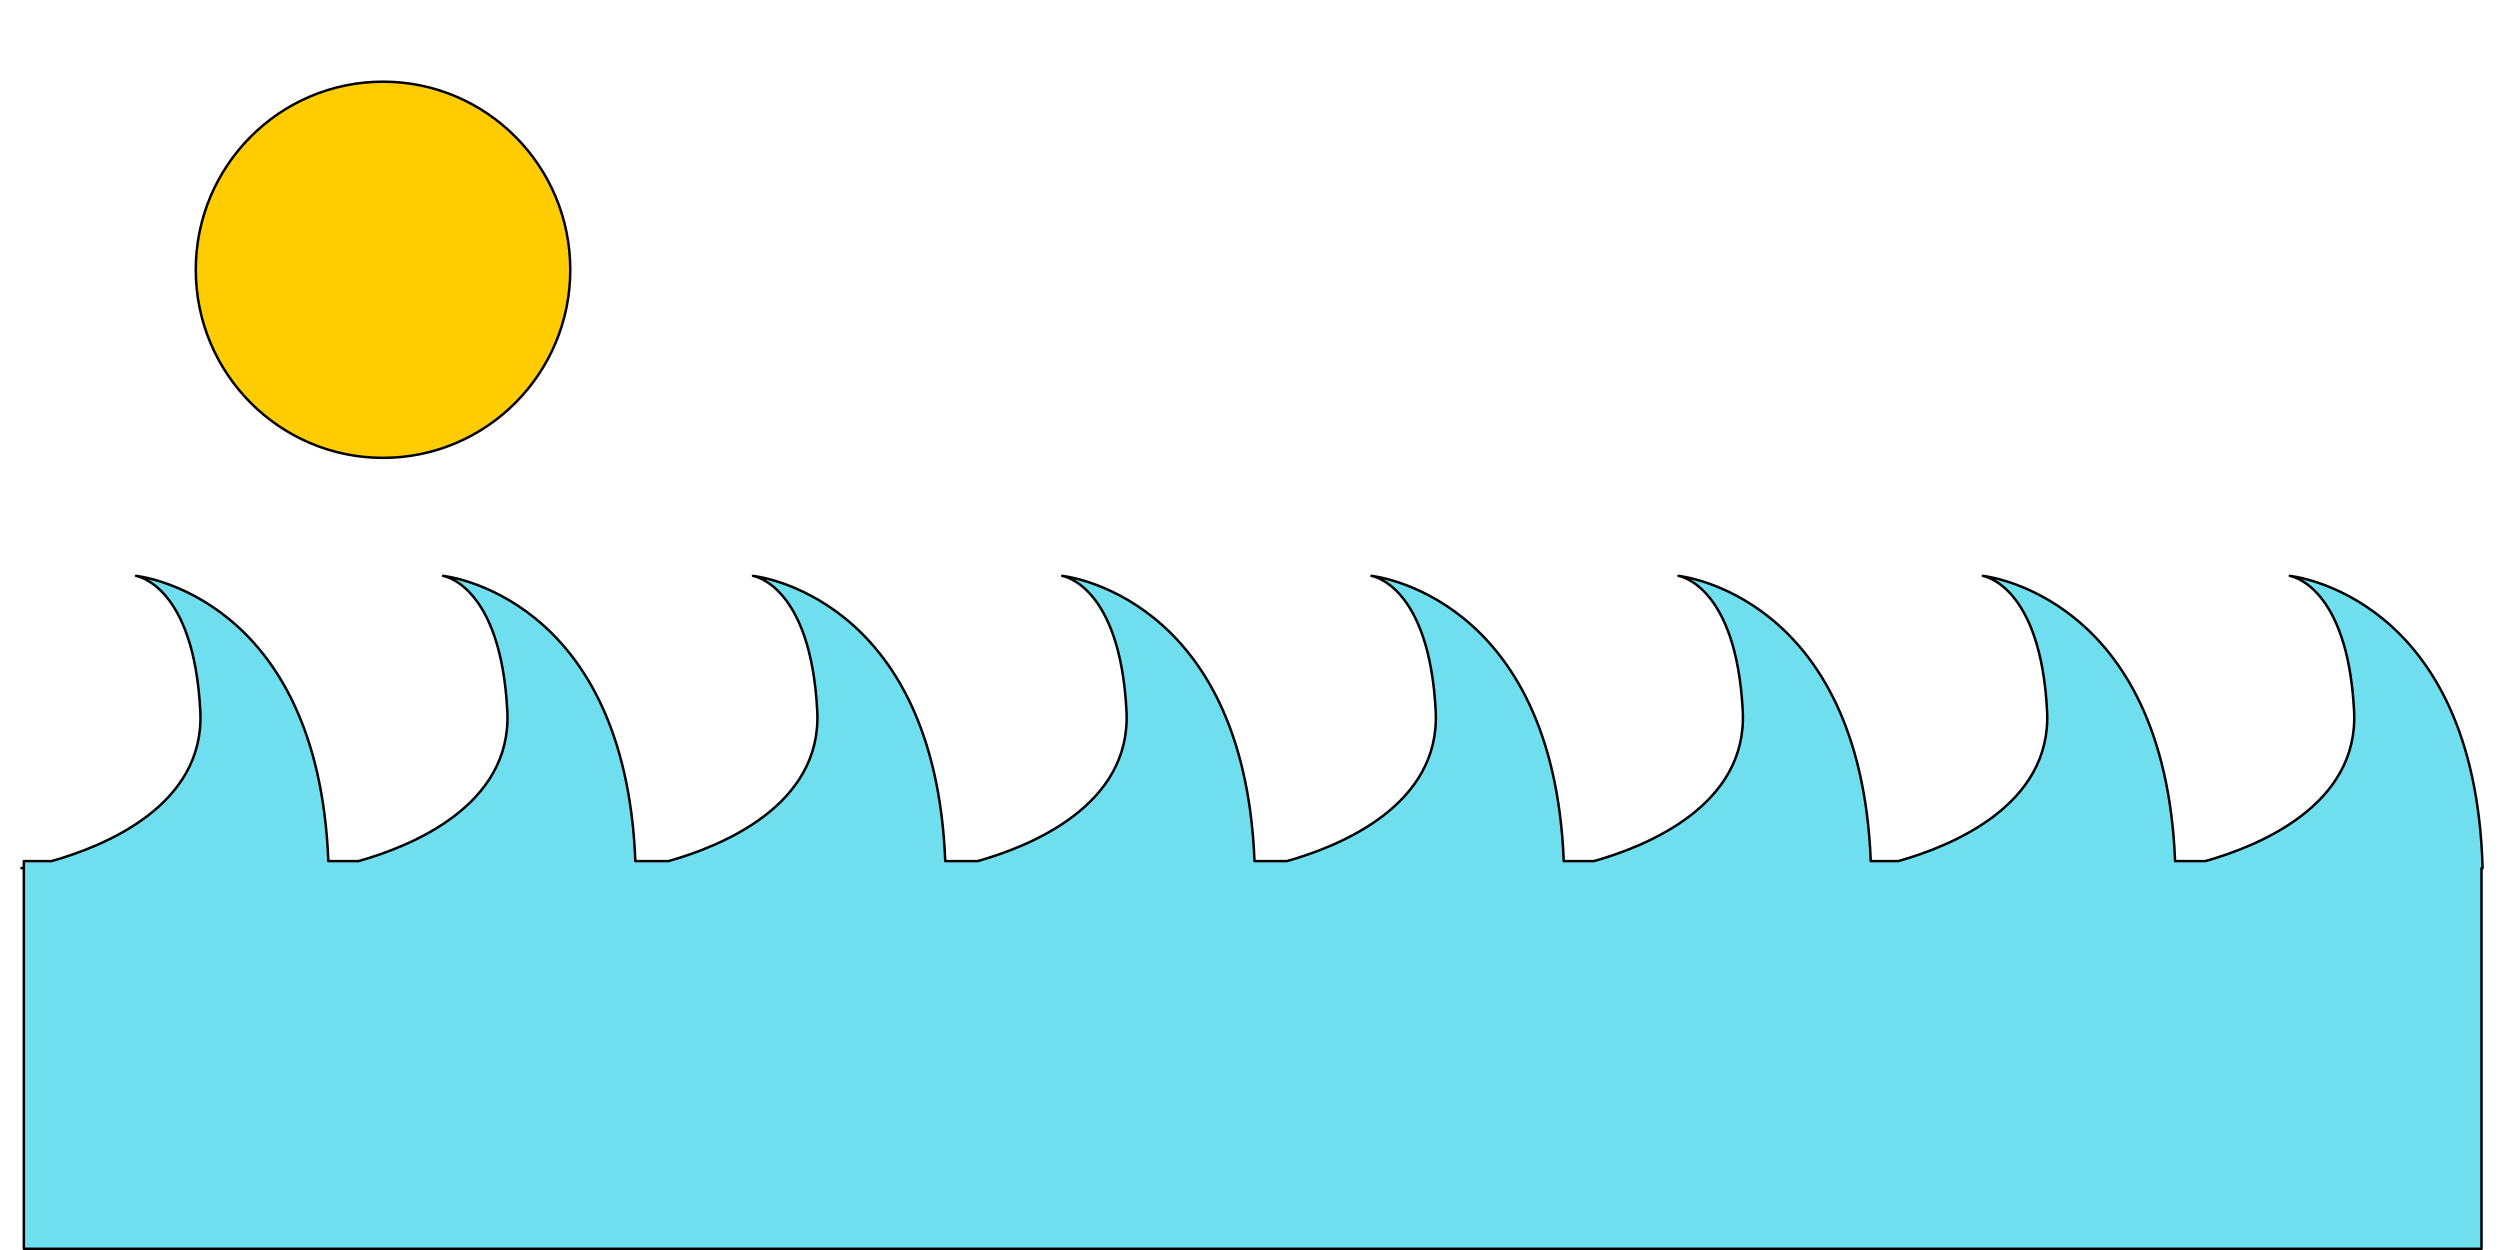
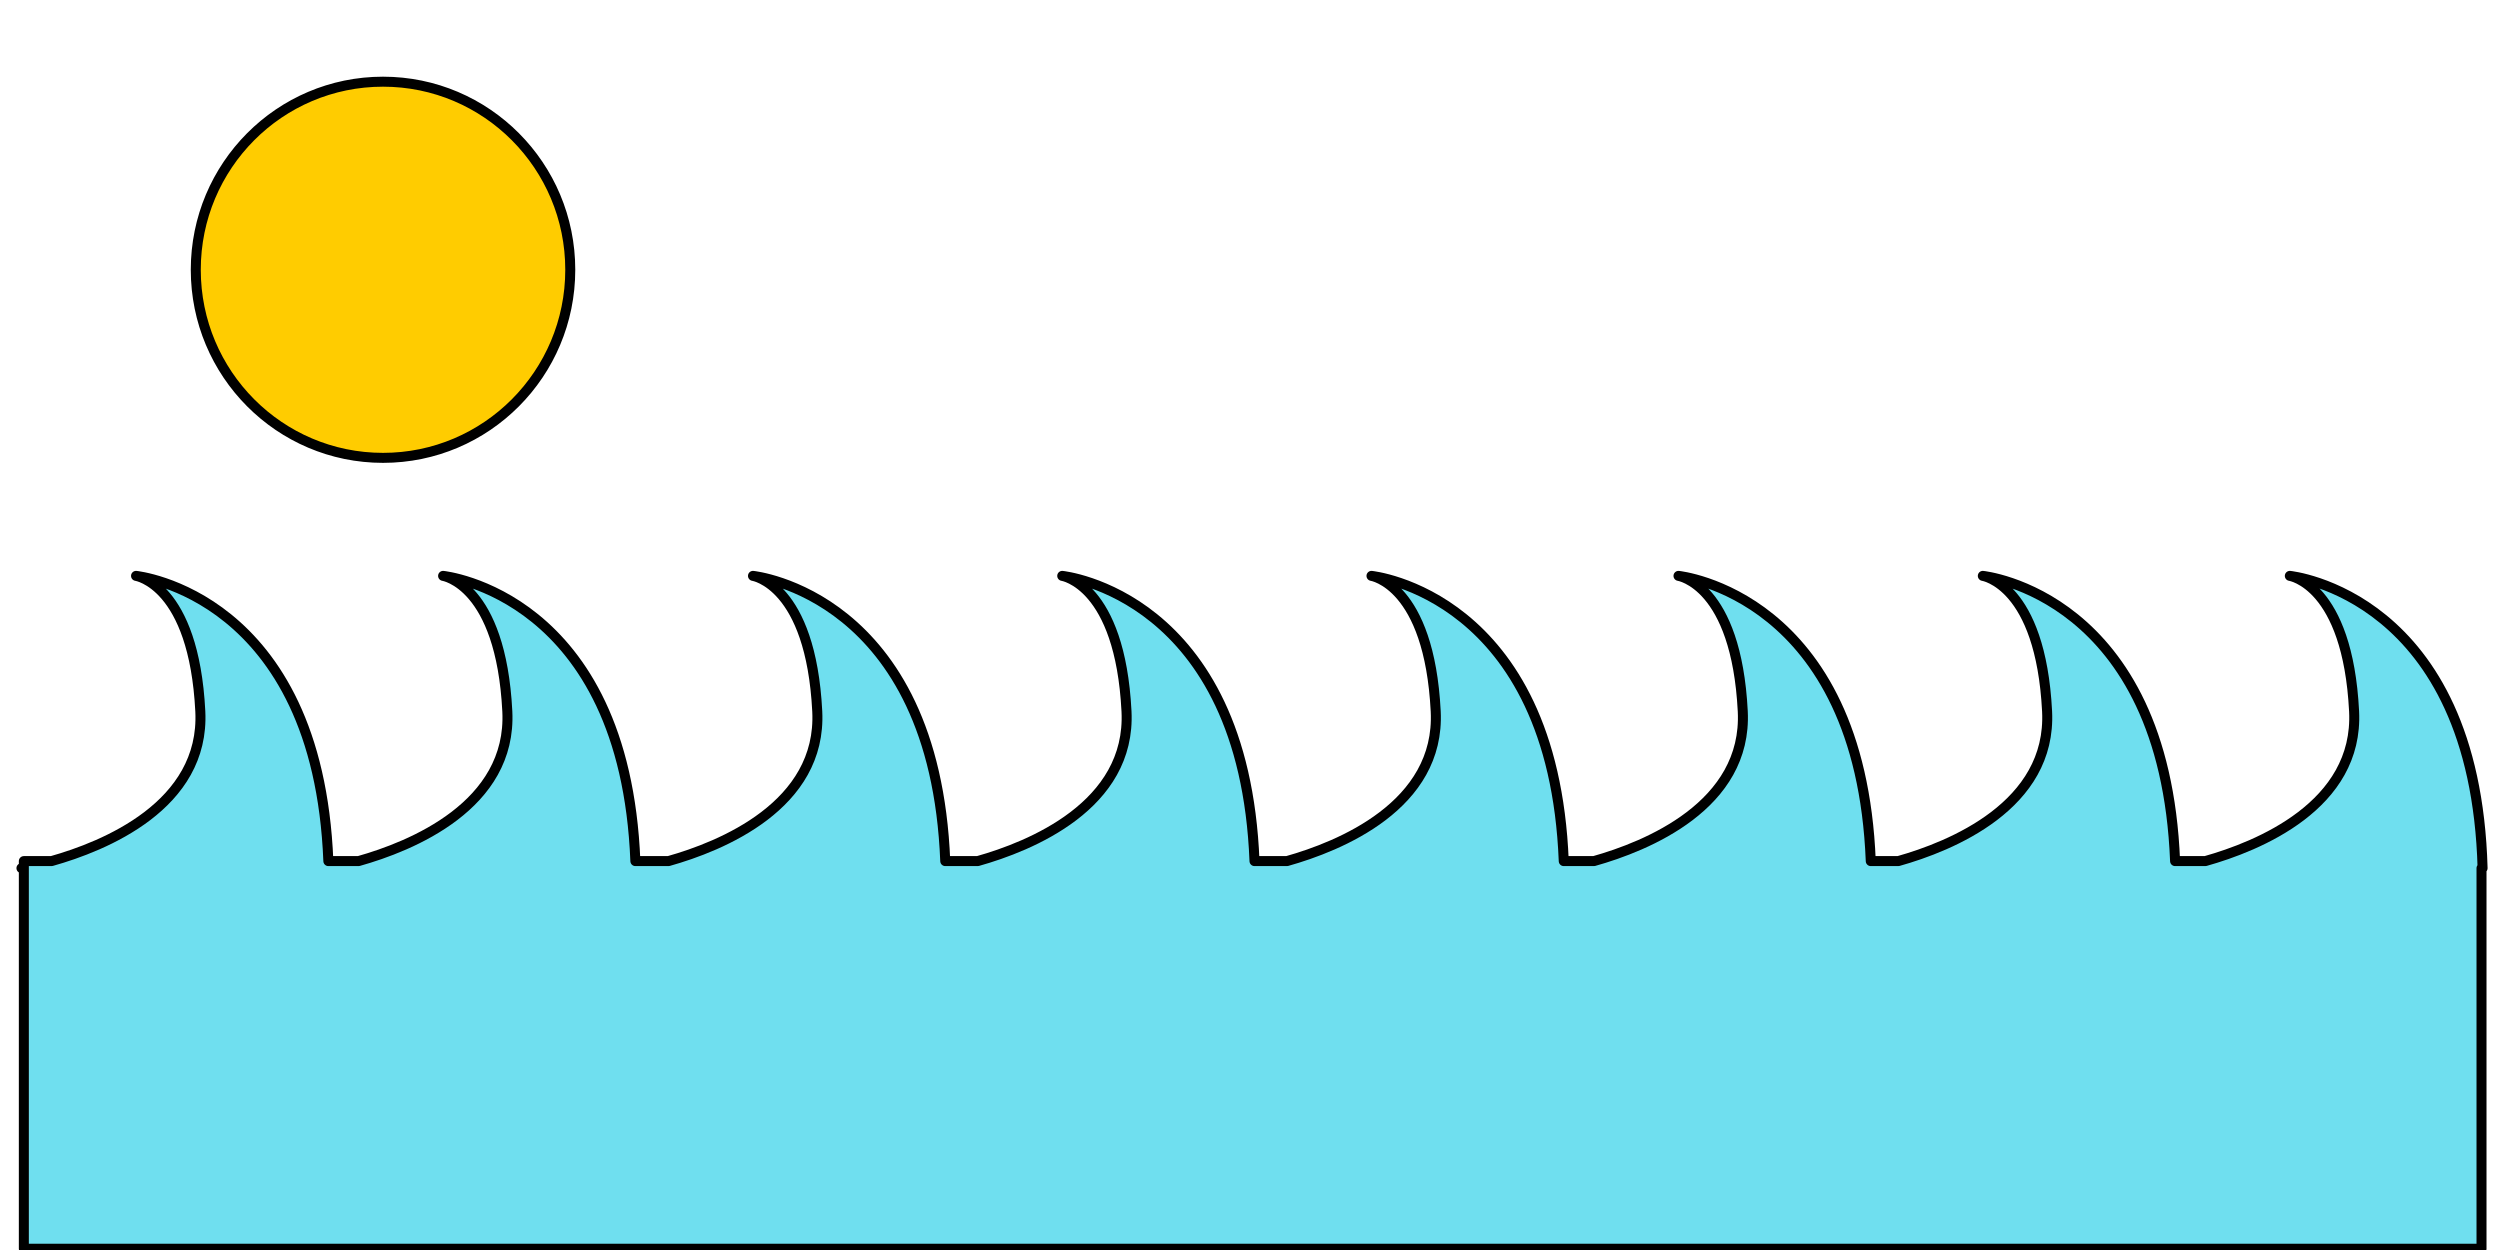
<svg xmlns="http://www.w3.org/2000/svg" width="500" height="250" viewBox="0 0 500 250" id="svg2" version="1.1">
  <defs id="defs4" />
  <g id="layer1" transform="translate(-277.7619,-143.7402)">
-     <path style="opacity:1;fill:#6fdfef;fill-opacity:1;stroke:#000000;stroke-width:0.5;stroke-linecap:round;stroke-linejoin:round;stroke-miterlimit:4;stroke-dasharray:none;stroke-dashoffset:0;stroke-opacity:1" d="m 304.97,258.916 c 0,0 11.569,1.719 12.854,27.077 0.957,18.888 -19.326,27.034 -29.755,29.967 l -5.539,0 0,1.303 c -0.03,0.005 -0.478,0.108 -0.478,0.108 l 0.478,0 0,76.119 491.534,0 0,-76.119 0.215,0 C 772.779,262.572 735.727,258.916 735.727,258.916 c 0,0 11.569,1.719 12.854,27.077 0.957,18.887 -19.326,27.034 -29.755,29.967 l -6.047,0 C 710.658,262.578 674.325,258.916 674.325,258.916 c 0,0 11.569,1.719 12.854,27.077 0.957,18.888 -19.336,27.034 -29.764,29.967 l -5.5,0 C 649.793,262.578 613.46,258.916 613.46,258.916 c 0,0 11.569,1.719 12.854,27.077 0.957,18.888 -19.336,27.034 -29.765,29.967 l -6.037,0 C 588.392,262.578 552.059,258.916 552.059,258.916 c 0,0 11.559,1.719 12.844,27.077 0.957,18.888 -19.326,27.034 -29.755,29.967 l -6.485,0 C 526.542,262.578 490.208,258.916 490.208,258.916 c 0,0 11.569,1.719 12.854,27.077 0.957,18.888 -19.336,27.034 -29.765,29.967 l -6.485,0 C 464.691,262.578 428.358,258.916 428.358,258.916 c 0,0 11.569,1.719 12.854,27.077 0.957,18.887 -19.326,27.034 -29.755,29.967 l -6.622,0 C 402.715,262.578 366.381,258.916 366.381,258.916 c 0,0 11.559,1.719 12.844,27.077 0.957,18.888 -19.326,27.034 -29.755,29.967 l -6.037,0 C 341.313,262.578 304.97,258.916 304.97,258.916 Z" id="rect4167" />
-     <ellipse style="opacity:1;fill:#ffcc00;fill-opacity:1;stroke:#000000;stroke-width:0.5;stroke-linecap:round;stroke-linejoin:round;stroke-miterlimit:4;stroke-dasharray:none;stroke-dashoffset:0;stroke-opacity:1" id="path4231" cx="354.366" cy="197.695" rx="37.449" ry="37.618" />
+     <path style="opacity:1;fill:#6fdfef;fill-opacity:1;stroke:#000000;stroke-width:2;stroke-linecap:round;stroke-linejoin:round;stroke-miterlimit:4;stroke-dasharray:none;stroke-dashoffset:0;stroke-opacity:1" d="m 304.97,258.916 c 0,0 11.569,1.719 12.854,27.077 0.957,18.888 -19.326,27.034 -29.755,29.967 l -5.539,0 0,1.303 c -0.03,0.005 -0.478,0.108 -0.478,0.108 l 0.478,0 0,76.119 491.534,0 0,-76.119 0.215,0 C 772.779,262.572 735.727,258.916 735.727,258.916 c 0,0 11.569,1.719 12.854,27.077 0.957,18.887 -19.326,27.034 -29.755,29.967 l -6.047,0 C 710.658,262.578 674.325,258.916 674.325,258.916 c 0,0 11.569,1.719 12.854,27.077 0.957,18.888 -19.336,27.034 -29.764,29.967 l -5.5,0 C 649.793,262.578 613.46,258.916 613.46,258.916 c 0,0 11.569,1.719 12.854,27.077 0.957,18.888 -19.336,27.034 -29.765,29.967 l -6.037,0 C 588.392,262.578 552.059,258.916 552.059,258.916 c 0,0 11.559,1.719 12.844,27.077 0.957,18.888 -19.326,27.034 -29.755,29.967 l -6.485,0 C 526.542,262.578 490.208,258.916 490.208,258.916 c 0,0 11.569,1.719 12.854,27.077 0.957,18.888 -19.336,27.034 -29.765,29.967 l -6.485,0 C 464.691,262.578 428.358,258.916 428.358,258.916 c 0,0 11.569,1.719 12.854,27.077 0.957,18.887 -19.326,27.034 -29.755,29.967 l -6.622,0 C 402.715,262.578 366.381,258.916 366.381,258.916 c 0,0 11.559,1.719 12.844,27.077 0.957,18.888 -19.326,27.034 -29.755,29.967 l -6.037,0 C 341.313,262.578 304.97,258.916 304.97,258.916 Z" id="rect4167" />
+     <ellipse style="opacity:1;fill:#ffcc00;fill-opacity:1;stroke:#000000;stroke-width:2;stroke-linecap:round;stroke-linejoin:round;stroke-miterlimit:4;stroke-dasharray:none;stroke-dashoffset:0;stroke-opacity:1" id="path4231" cx="354.366" cy="197.695" rx="37.449" ry="37.618" />
  </g>
</svg>
